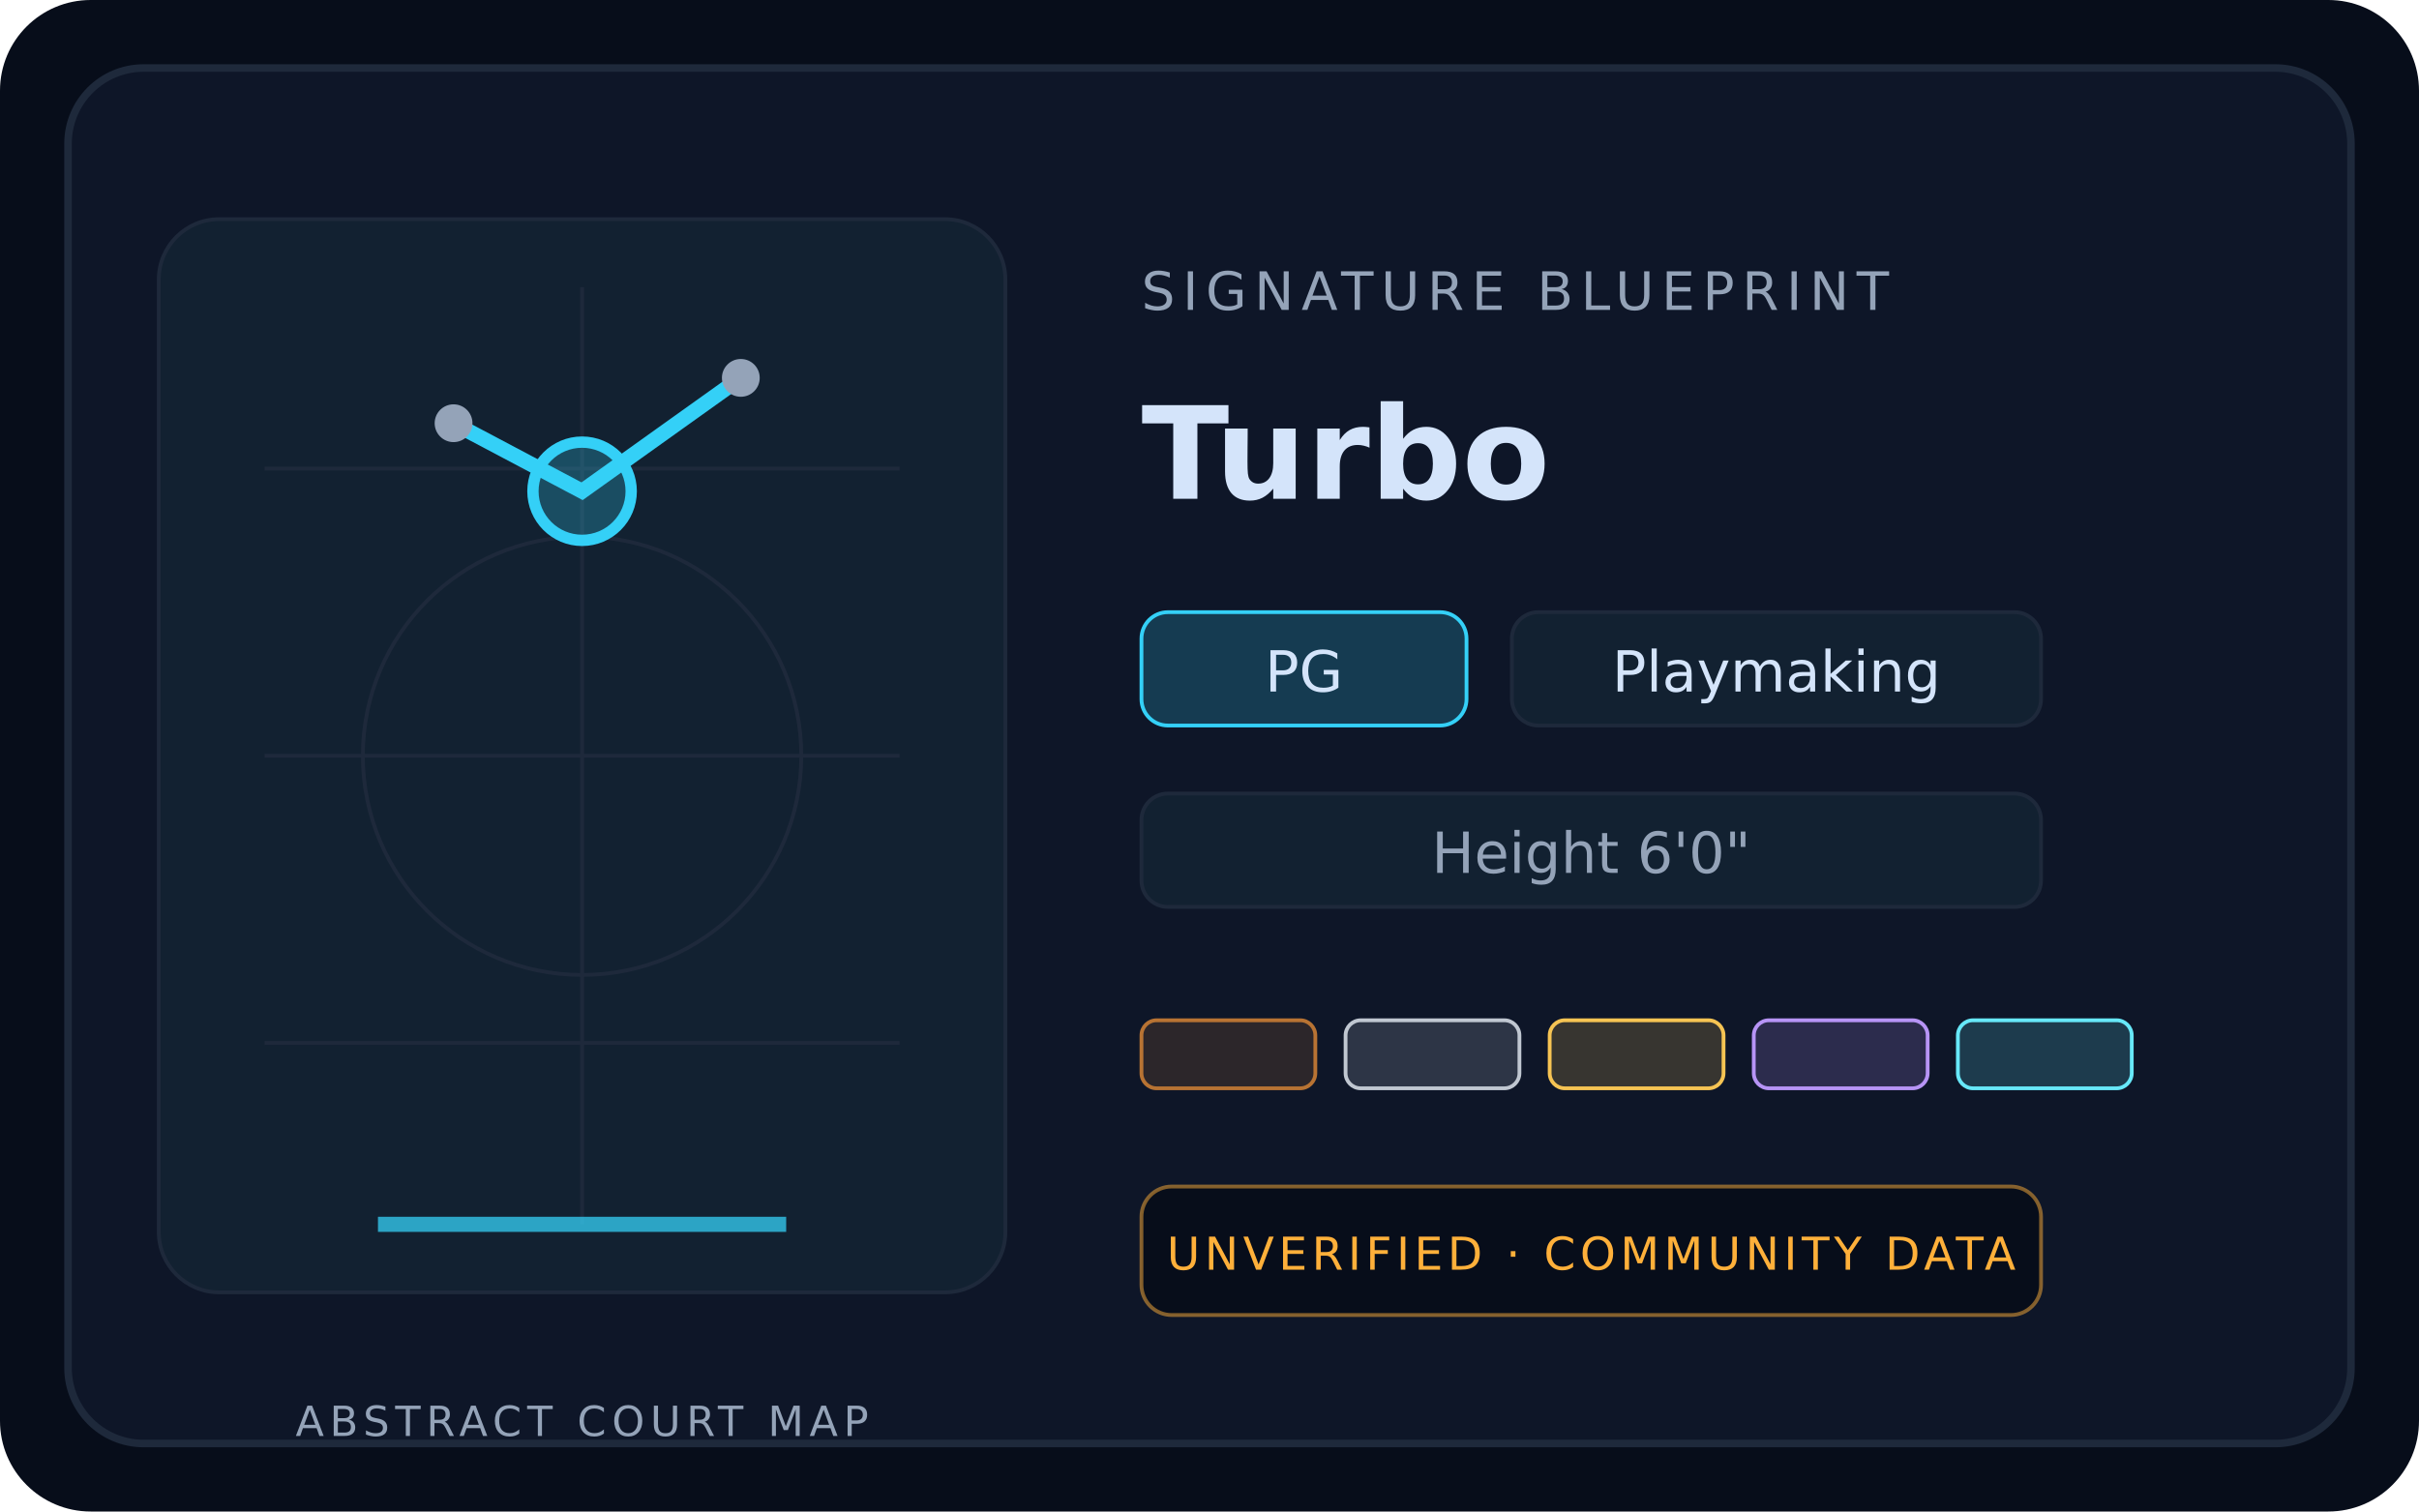
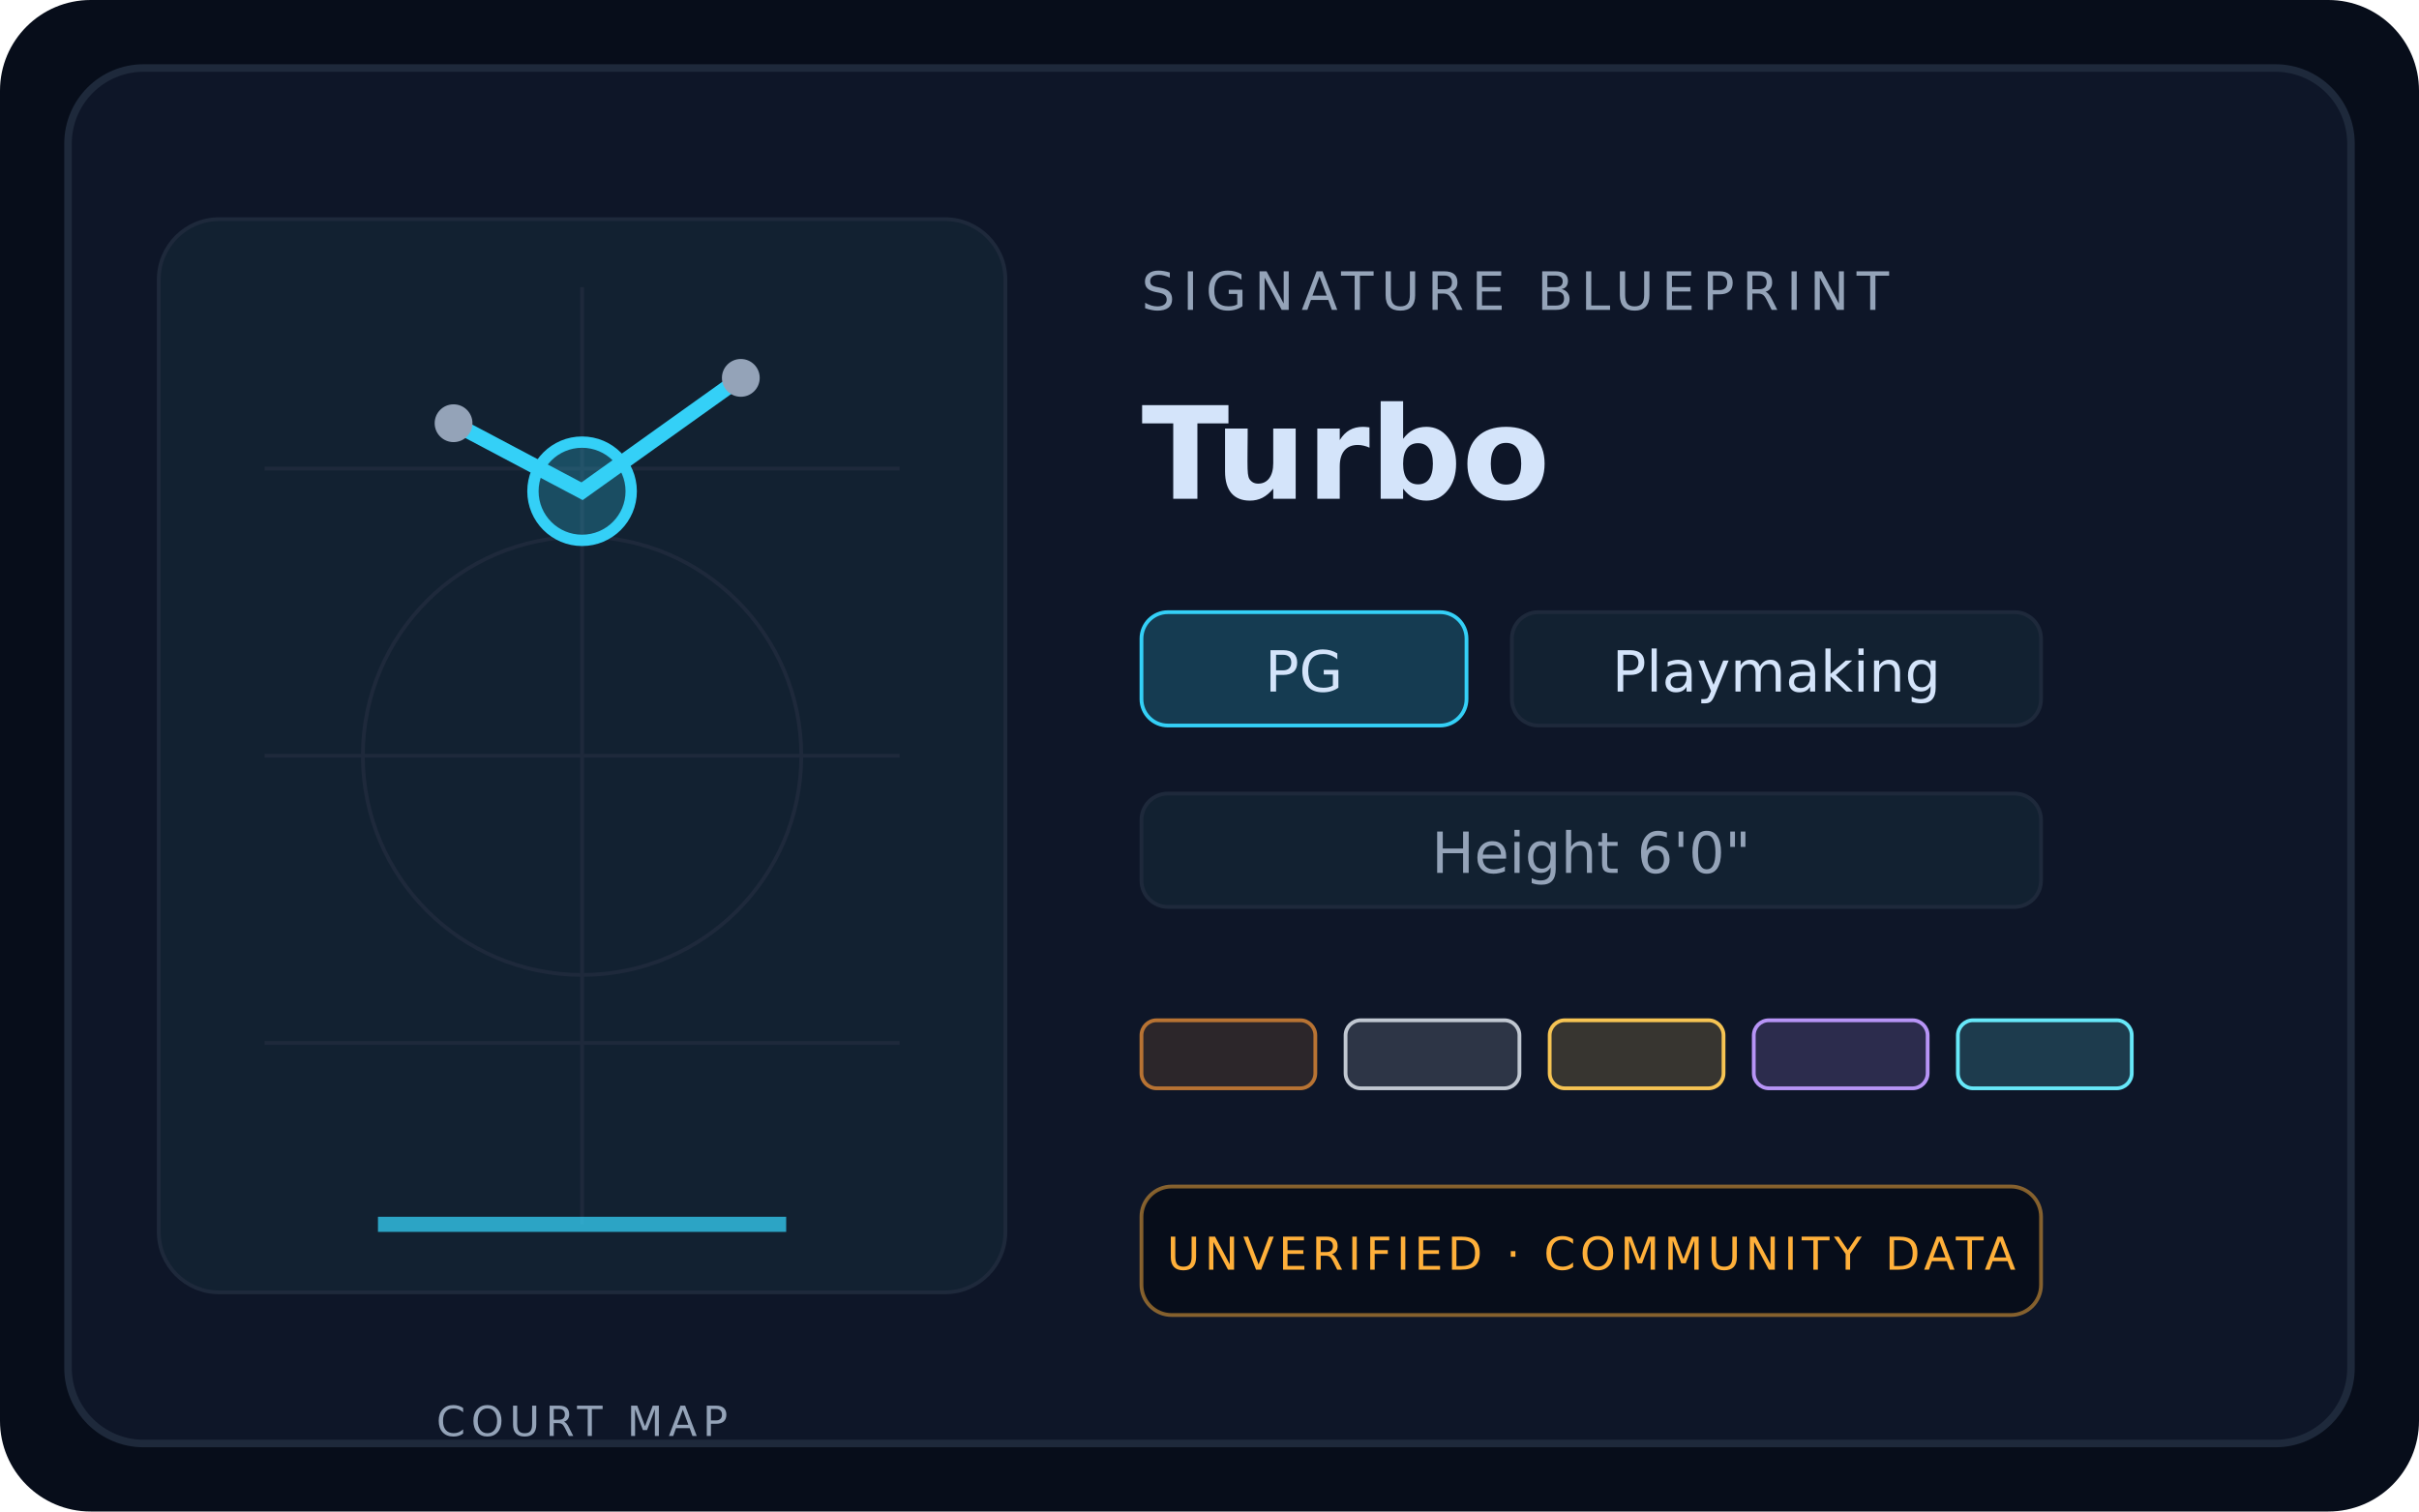
- <svg xmlns="http://www.w3.org/2000/svg" width="640" height="400" viewBox="0 0 640 400" role="img" aria-label="My2KBuilder original visual asset">
+ <svg xmlns="http://www.w3.org/2000/svg" width="640" height="400" viewBox="0 0 640 400" role="img" aria-label="My2KBuilder artwork">
  <defs>
    <linearGradient id="bgGlow" x1="0" y1="0" x2="1" y2="1">
      <stop offset="0" stop-color="#FFB03A" stop-opacity="0.26" />
      <stop offset="0.48" stop-color="#070D1A" stop-opacity="0" />
      <stop offset="1" stop-color="#34D0F7" stop-opacity="0.16" />
    </linearGradient>
    <linearGradient id="metal" x1="0" y1="0" x2="1" y2="1">
      <stop offset="0" stop-color="#ffffff" stop-opacity="0.72" />
      <stop offset="0.45" stop-color="#ffffff" stop-opacity="0.08" />
      <stop offset="1" stop-color="#000000" stop-opacity="0.24" />
    </linearGradient>
  </defs>
  <rect width="640" height="400" rx="24" fill="#070D1A" />
  <rect x="18" y="18" width="604" height="364" rx="20" fill="#0E1628" stroke="#1E293B" stroke-width="2" />
  <g transform="translate(42,58)">
    <rect width="224" height="284" rx="16" fill="#122131" stroke="#1E293B" />
    <path d="M112 18v248M28 142h168M28 66h168M28 218h168" stroke="#1E293B" />
    <circle cx="112" cy="142" r="58" fill="none" stroke="#1E293B" />
    <path d="M58 266h108" stroke="#34D0F7" stroke-width="4" stroke-opacity="0.75" />
    <path d="M78 54L112 72L154 42" fill="none" stroke="#34D0F7" stroke-width="4" stroke-linecap="round" />
    <circle cx="112" cy="72" r="13" fill="#34D0F7" fill-opacity="0.25" stroke="#34D0F7" stroke-width="3" />
    <circle cx="78" cy="54" r="5" fill="#94A3B8" />
    <circle cx="154" cy="42" r="5" fill="#94A3B8" />
-     <text x="112" y="322" text-anchor="middle" font-family="DejaVu Sans, Arial, sans-serif" font-size="11" letter-spacing="1.5" fill="#94A3B8">ABSTRACT COURT MAP</text>
+     <text x="112" y="322" text-anchor="middle" font-family="DejaVu Sans, Arial, sans-serif" font-size="11" letter-spacing="1.5" fill="#94A3B8">COURT MAP</text>
  </g>
  <text x="302" y="82" font-family="DejaVu Sans, Arial, sans-serif" font-size="14" letter-spacing="2" fill="#94A3B8">SIGNATURE BLUEPRINT</text>
  <text x="302" y="132" font-family="DejaVu Sans, Arial, sans-serif" font-size="34" font-weight="700" fill="#D4E4FA">Turbo</text>
  <g font-family="DejaVu Sans, Arial, sans-serif" font-size="15">
    <rect x="302" y="162" width="86" height="30" rx="7" fill="#34D0F7" fill-opacity="0.20" stroke="#34D0F7" />
    <text x="345" y="183" text-anchor="middle" fill="#D4E4FA">PG</text>
    <rect x="400" y="162" width="140" height="30" rx="7" fill="#122131" stroke="#1E293B" />
    <text x="470" y="183" text-anchor="middle" fill="#D4E4FA">Playmaking</text>
    <rect x="302" y="210" width="238" height="30" rx="7" fill="#122131" stroke="#1E293B" />
    <text x="421" y="231" text-anchor="middle" fill="#94A3B8">Height 6'0"</text>
  </g>
  <g transform="translate(302,270)">
    <rect x="0" y="0" width="46" height="18" rx="4" fill="#B87333" fill-opacity="0.18" stroke="#B87333" />
    <rect x="54" y="0" width="46" height="18" rx="4" fill="#C0C7D1" fill-opacity="0.18" stroke="#C0C7D1" />
    <rect x="108" y="0" width="46" height="18" rx="4" fill="#F6C453" fill-opacity="0.18" stroke="#F6C453" />
    <rect x="162" y="0" width="46" height="18" rx="4" fill="#B794F6" fill-opacity="0.18" stroke="#B794F6" />
    <rect x="216" y="0" width="46" height="18" rx="4" fill="#67E8F9" fill-opacity="0.18" stroke="#67E8F9" />
  </g>
  <rect x="302" y="314" width="238" height="34" rx="8" fill="#070D1A" stroke="#FFB03A" stroke-opacity="0.5" />
  <text x="421" y="336" text-anchor="middle" font-family="DejaVu Sans, Arial, sans-serif" font-size="12" letter-spacing="1.2" fill="#FFB03A">UNVERIFIED · COMMUNITY DATA</text>
</svg>
